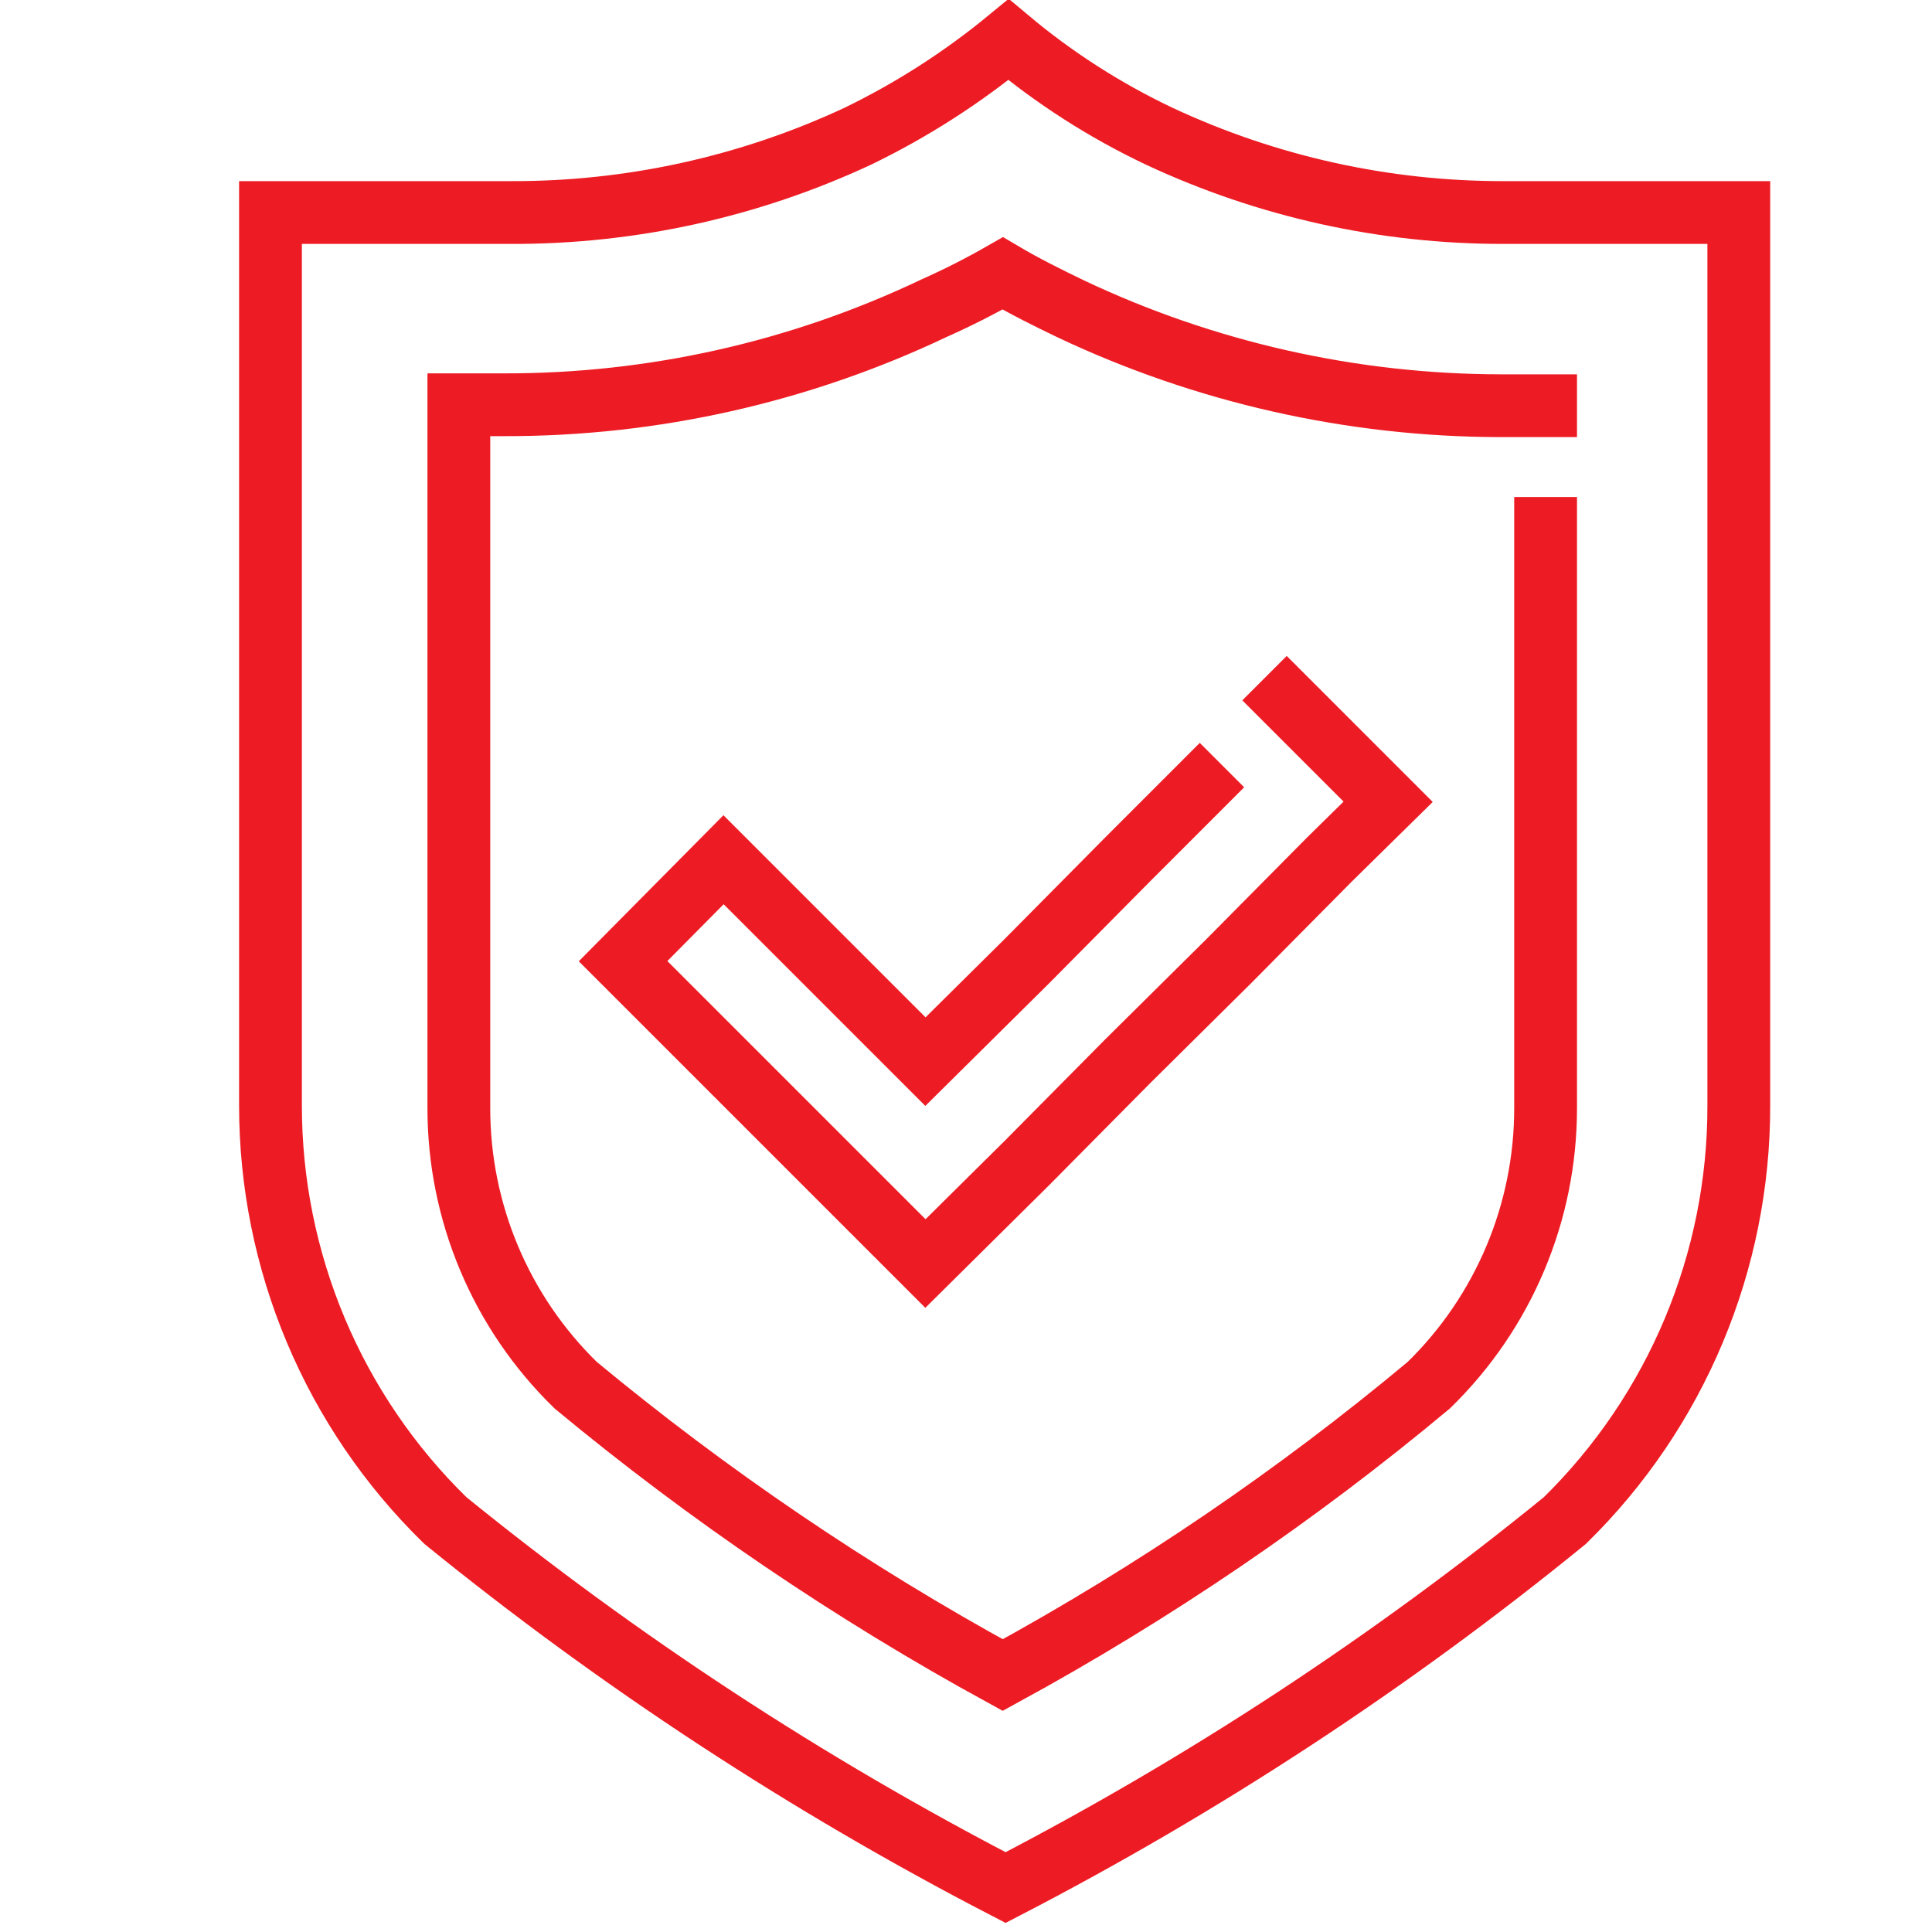
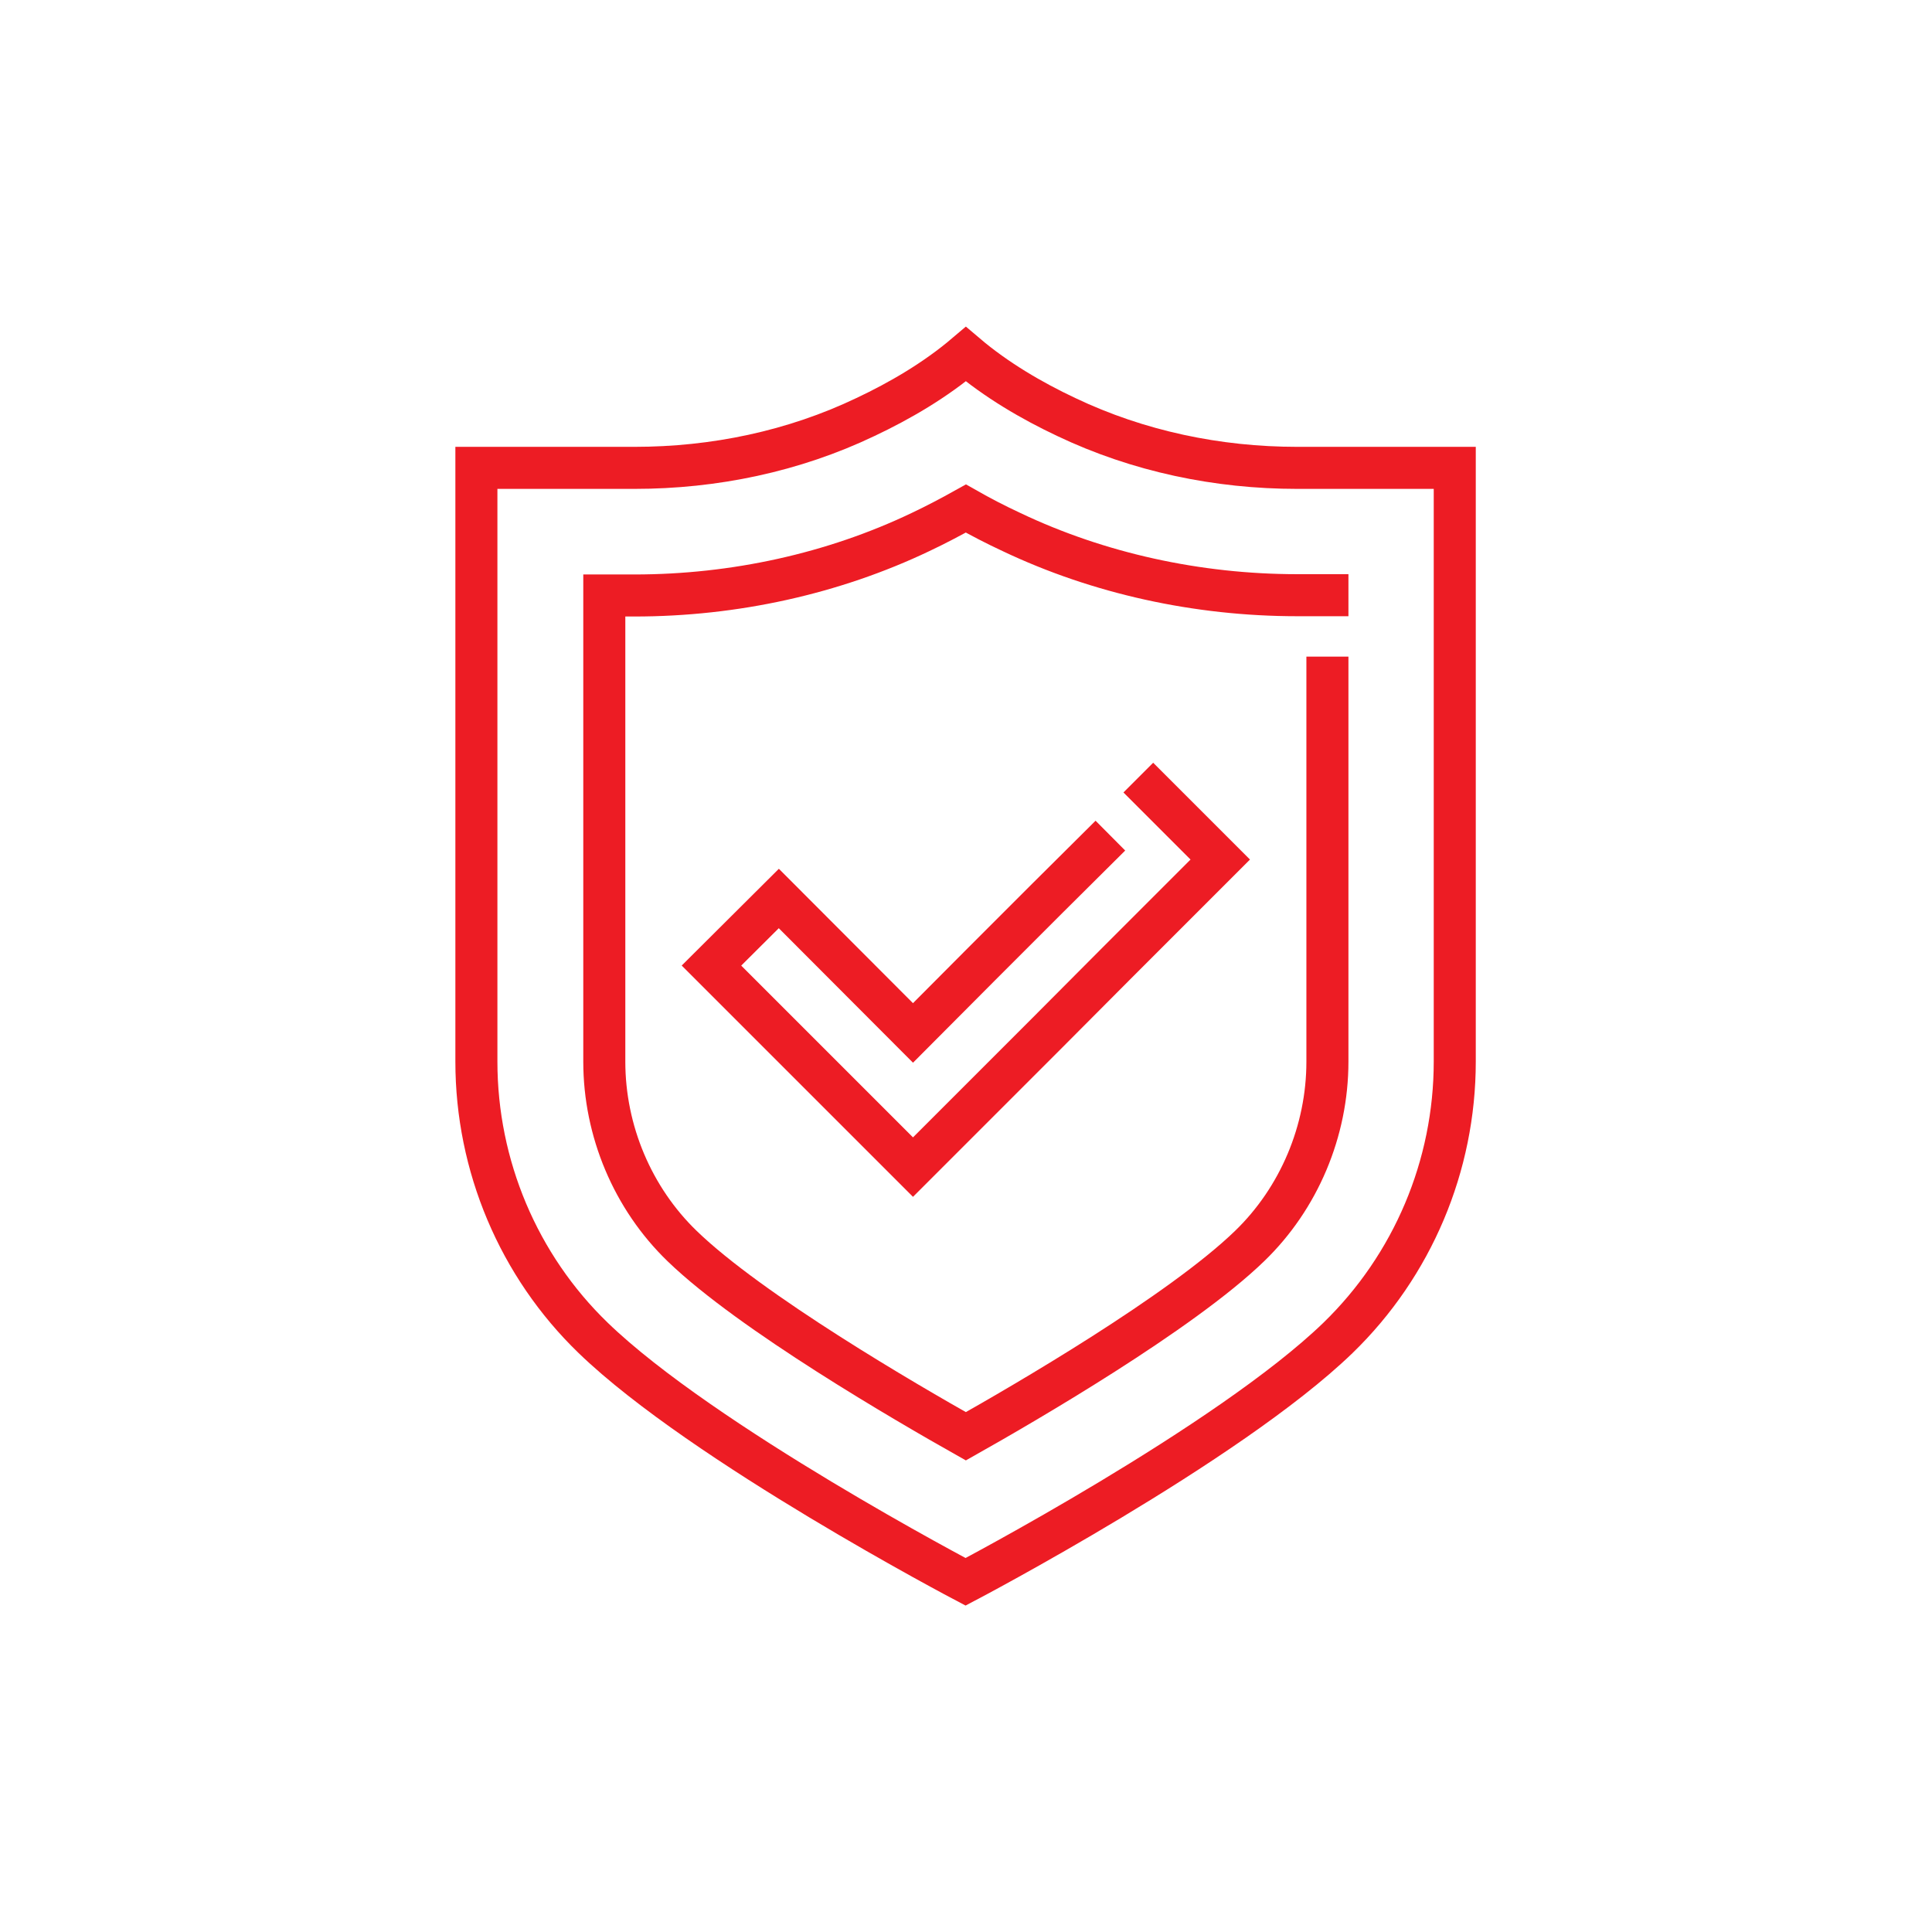
- <svg xmlns="http://www.w3.org/2000/svg" id="Proteccionespecializada" viewBox="0 0 20 20">
-   <defs>
-     <style>.cls-1{fill:none;stroke:#ed1c24;stroke-linecap:square;stroke-miterlimit:10;stroke-width:0.65px;}</style>
-   </defs>
-   <g id="_9" data-name="9">
-     <polyline class="cls-1" points="12.42 8.15 11.67 8.9 10.63 9.95 9.58 10.99 7.49 8.9 6.45 9.95 8.54 12.04 9.58 13.08 10.63 12.04 11.67 10.99 12.72 9.95 13.76 8.9 14.37 8.3 13.32 7.25" />
-     <path class="cls-1" d="M15.56,2.2A8.39,8.39,0,0,1,12,1.41a7.29,7.29,0,0,1-1.56-1,7.82,7.82,0,0,1-1.56,1,8.43,8.43,0,0,1-3.6.79H2.8v9.24a6,6,0,0,0,1.81,4.3,34,34,0,0,0,5.8,3.8,33.62,33.62,0,0,0,5.79-3.8A6,6,0,0,0,18,11.44V2.2Z" />
-     <path class="cls-1" d="M16,5.47v6a4,4,0,0,1-1.21,2.87,27.19,27.19,0,0,1-4.41,3,27.91,27.91,0,0,1-4.42-3,4,4,0,0,1-1.21-2.87V4.19h.47a10.31,10.31,0,0,0,4.45-1,7.86,7.86,0,0,0,.71-.36c.22.13.46.25.71.37a10.44,10.44,0,0,0,4.44,1H16" />
+ <svg xmlns="http://www.w3.org/2000/svg" version="1.1" x="0px" y="0px" viewBox="0 0 67.97 67.97" style="enable-background:new 0 0 67.97 67.97;" xml:space="preserve">
+   <style type="text/css">
+ 	.st0{display:none;}
+ 	.st1{display:inline;}
+ 	.st2{fill:none;stroke:#ED1C24;stroke-width:1.464;stroke-linecap:square;stroke-miterlimit:10;}
+ 	.st3{fill:none;stroke:#ED1C24;stroke-width:1.464;stroke-linecap:square;stroke-linejoin:round;stroke-miterlimit:10;}
+ 	.st4{fill:none;stroke:#ED1C24;stroke-width:1.464;stroke-miterlimit:10;}
+ 	.st5{fill:none;stroke:#ED1C24;stroke-width:1.719;stroke-miterlimit:10;}
+ 	.st6{fill:none;stroke:#ED1C24;stroke-width:1.719;stroke-linecap:square;stroke-miterlimit:10;}
+ 	.st7{fill:none;stroke:#ED1C24;stroke-width:1.605;stroke-linecap:square;stroke-miterlimit:10;}
+ 	.st8{fill:none;stroke:#ED1C24;stroke-width:1.321;stroke-linecap:square;stroke-miterlimit:10;}
+ 	.st9{fill:none;stroke:#ED1C24;stroke-width:1.321;stroke-linecap:square;stroke-linejoin:round;stroke-miterlimit:10;}
+ 	.st10{fill:none;stroke:#ED1C24;stroke-width:1.321;stroke-miterlimit:10;}
+ 	.st11{fill:none;stroke:#ED1C24;stroke-width:1.511;stroke-linecap:square;stroke-miterlimit:10;}
+ 	.st12{fill:none;stroke:#ED1C24;stroke-width:1.511;stroke-linecap:square;stroke-linejoin:round;stroke-miterlimit:10;}
+ 	.st13{fill:none;stroke:#ED1C24;stroke-width:1.511;stroke-miterlimit:10;}
+ 	.st14{fill:none;stroke:#ED1C24;stroke-width:1.399;stroke-linecap:square;stroke-miterlimit:10;}
+ 	.st15{fill:none;stroke:#ED1C24;stroke-width:1.399;stroke-miterlimit:10;}
+ 	.st16{fill:none;stroke:#ED1C24;stroke-width:1.902;stroke-linecap:square;stroke-miterlimit:10;}
+ 	.st17{fill:none;stroke:#ED1C24;stroke-width:1.479;stroke-linecap:square;stroke-miterlimit:10;}
+ </style>
+   <g id="SeguridadparaEventos" class="st0">
+     <g id="_x31_7_1_" class="st1">
+       <path class="st2" d="M39.86,22.29c0,5.26-2.63,10.23-5.88,10.23c-2.84,0-5.21-3.8-5.76-8.28c-0.08-0.64-0.34-3.94,4.36-4.81    c2.2-0.41,4.35-1.59,4.35-1.59s2.92,0.99,2.92,3.45L39.86,22.29z" />
+       <path class="st2" d="M25.3,37.44l5.95,8.44c1.33,1.89,4.13,1.89,5.46,0l4.47-6.34" />
+       <path class="st2" d="M49.11,55.75H18.85V44.84c0-4.39,3.56-7.96,7.96-7.96h14.35c4.39,0,7.96,3.56,7.96,7.96v8" />
+       <polyline class="st3" points="35.18,39.55 35.79,36.89 32.18,36.89 32.69,39.55   " />
+       <polyline class="st4" points="36.5,45.97 35.29,39.77 32.68,39.77 31.47,45.97   " />
+       <g>
+         <line class="st2" x1="37.94" y1="34.17" x2="38.37" y2="36.39" />
+         <line class="st2" x1="29.61" y1="36.35" x2="30.38" y2="31.3" />
+       </g>
+       <rect x="40.81" y="46.32" class="st2" width="5.22" height="2.6" />
+       <path class="st2" d="M27.78,31.57c-1.04,0.21-0.5,0.12-1.38,0.3c-2.09,0.41-3.81-1.63-3.04-3.61c0.83-2.16,1.3-4.86,1.56-7.93    c0.4-4.59,4.26-8.11,8.87-8.11c2.36,0,4.51,0.92,6.1,2.43c1.6,1.5,2.64,3.6,2.79,5.95c0.18,2.91,0.61,5.43,1.52,7.51    c0.88,2.01-0.88,4.17-3.02,3.72c-0.7-0.15-0.47-0.13-1.31-0.29" />
+     </g>
+   </g>
+   <g id="Respuestaaalertasdeemergencia" class="st0">
+     <g id="_x31_7" class="st1">
+       <polygon class="st5" points="51.21,55.62 16.76,55.62 16.76,51.29 20.11,44.94 47.86,44.94 51.21,51.29   " />
+       <path class="st5" d="M22.37,44.94V29.4c0-5.83,4.73-10.56,10.56-10.56h2.09c5.83,0,10.56,4.73,10.56,10.56v12.78" />
+       <line class="st6" x1="33.98" y1="13.02" x2="33.98" y2="12.34" />
+       <line class="st6" x1="24.16" y1="16.21" x2="23.76" y2="15.66" />
+       <line class="st6" x1="18.09" y1="24.56" x2="17.45" y2="24.36" />
+       <line class="st6" x1="51.21" y1="34.98" x2="50.53" y2="35" />
+       <line class="st6" x1="16.76" y1="34.98" x2="17.43" y2="35" />
+       <line class="st6" x1="50.52" y1="24.36" x2="49.88" y2="24.56" />
+       <line class="st6" x1="44.2" y1="15.66" x2="43.81" y2="16.21" />
+       <line class="st6" x1="33.98" y1="41.38" x2="33.98" y2="35.02" />
+       <circle class="st6" cx="33.98" cy="33.02" r="2" />
+       <line class="st5" x1="16.76" y1="51.29" x2="47.74" y2="51.29" />
+     </g>
+   </g>
+   <g id="Profesionalescertificados" class="st0">
+     <g id="_x31_9" class="st1">
+       <line class="st7" x1="12.29" y1="34.77" x2="55.68" y2="34.77" />
+       <g>
+         <ellipse transform="matrix(0.7071 -0.7071 0.7071 0.7071 -25.5406 30.8659)" class="st7" cx="24.49" cy="46.26" rx="6.21" ry="6.21" />
+         <ellipse transform="matrix(0.9229 -0.3851 0.3851 0.9229 -14.4619 20.3097)" class="st7" cx="43.48" cy="46.26" rx="6.21" ry="6.21" />
+         <line class="st7" x1="31.59" y1="46.26" x2="36.38" y2="46.26" />
+         <line class="st7" x1="42.4" y1="43.59" x2="40.81" y2="45.18" />
+         <line class="st7" x1="23.41" y1="43.59" x2="21.82" y2="45.18" />
+       </g>
+       <line class="st7" x1="18.2" y1="31.39" x2="46.86" y2="31.39" />
+       <path class="st7" d="M31.71,19.67L28,16.43c-1.98-1.73-5.07-0.95-5.99,1.51L17.1,31.12v3.66h33.77v-3.66l-4.85-13.03    c-0.93-2.5-4.1-3.26-6.06-1.45l-7.01,6.47" />
+     </g>
+   </g>
+   <g id="Consultoria" class="st0">
+     <g id="_x37_" class="st1">
+       <path class="st8" d="M17.52,24.31c1.13-0.37,2.22,1.96,6.06,0.85c0,0,1.38-2.43-1.44-3.76c-2.66-1.26-5.35-0.21-6.2,0.85    c-0.68,0.85-0.35,2.19-0.19,2.69c0.05,0.15,0.09,0.3,0.12,0.46l0.03,0.14c0.03,0.17,0.04,0.34,0.05,0.51    c0.09,2.91,1.72,5.59,3.71,5.59c2.05,0,3.71-2.84,3.71-5.85" />
+       <path class="st8" d="M23.43,34.13c0.7,0,1.35,0.18,1.93,0.49c0.28,0.15,0.54,0.33,0.77,0.54c0.07,0.06,0.14,0.13,0.2,0.19" />
+       <path class="st8" d="M16.17,34.13c-2.22,0-4.03,1.8-4.03,4.02v5.52h7.66" />
+       <g>
+         <line class="st8" x1="21.89" y1="31.64" x2="22.31" y2="33.85" />
+         <line class="st8" x1="17.3" y1="33.83" x2="17.69" y2="31.29" />
+       </g>
+       <path class="st8" d="M16.71,34.13L18,35.97c0.4,0.58,1.06,0.92,1.76,0.92l0,0c0.71,0,1.37-0.35,1.77-0.93l1.25-1.82" />
+       <g>
+         <path class="st8" d="M50.3,24.31c-1.13-0.37-2.22,1.96-6.06,0.85c0,0-1.38-2.43,1.44-3.76c2.66-1.26,5.35-0.21,6.2,0.85     c0.68,0.85,0.35,2.19,0.19,2.69c-0.05,0.15-0.09,0.3-0.12,0.46l-0.03,0.14c-0.03,0.17-0.04,0.34-0.05,0.51     c-0.09,2.91-1.72,5.59-3.71,5.59c-2.05,0-3.71-2.84-3.71-5.85" />
+         <path class="st8" d="M51.8,34.13c2.22,0,4.03,1.8,4.03,4.03l0,5.52" />
+         <path class="st8" d="M41.65,35.35c0.73-0.75,1.75-1.22,2.89-1.22" />
+         <line class="st8" x1="55.82" y1="43.68" x2="48.17" y2="43.68" />
+         <g>
+           <line class="st8" x1="50.25" y1="31.64" x2="50.67" y2="33.85" />
+           <line class="st8" x1="45.66" y1="33.83" x2="46.05" y2="31.29" />
+         </g>
+         <path class="st8" d="M45.07,34.13l1.28,1.84c0.4,0.58,1.06,0.92,1.76,0.92l0,0c0.71,0,1.37-0.35,1.77-0.93l1.25-1.82" />
+       </g>
+       <g>
+         <path class="st8" d="M36.86,22.43c-1.52-0.5-3,2.65-8.19,1.15c0,0-1.87-3.28,1.94-5.08c3.59-1.7,7.23-0.29,8.37,1.14     c0.98,1.23,0.39,3.23,0.21,3.77c-0.04,0.1-0.06,0.21-0.08,0.32l-0.1,0.57c-0.02,0.09-0.02,0.17-0.02,0.26     c-0.05,4.01-2.27,7.76-5.01,7.76c-2.77,0-5.01-3.83-5.01-7.89" />
+         <path class="st8" d="M45.66,50.24H22.31v-8.41c0-3.39,2.75-6.14,6.14-6.14h11.07c3.39,0,6.14,2.75,6.14,6.14v5.72" />
+         <polyline class="st9" points="35.06,38.09 35.61,35.69 32.36,35.69 32.82,38.09    " />
+         <polygon class="st10" points="36.25,43.86 35.16,38.29 32.81,38.29 31.73,43.86 33.99,45.75    " />
+         <g>
+           <line class="st8" x1="37.04" y1="33.59" x2="37.36" y2="35.31" />
+           <line class="st8" x1="30.61" y1="35.28" x2="31.13" y2="31.86" />
+         </g>
+       </g>
+     </g>
+   </g>
+   <g id="ProtecciónVIP" class="st0">
+     <g id="_x31_4_1_" class="st1">
+       <path class="st11" d="M40.68,21.21c0,5.43-3,10.55-6.7,10.55c-3.7,0-6.7-5.13-6.7-10.55" />
+       <path class="st11" d="M40.89,20.03c0,0,1.32-3.31-0.21-5.22c-1.53-1.91-6.39-3.81-11.19-1.53c-5.09,2.42-2.6,6.8-2.6,6.8    c6.93,2,8.91-2.2,10.95-1.54" />
+       <path class="st11" d="M25.03,36.84l6.14,8.71c1.37,1.95,4.26,1.95,5.63,0l4.61-6.54" />
+       <path class="st11" d="M49.59,55.73H18.37V44.48c0-4.53,3.67-8.21,8.21-8.21h14.8c4.53,0,8.21,3.67,8.21,8.21v8.23" />
+       <polyline class="st12" points="35.22,39.02 35.85,36.27 32.12,36.27 32.65,39.02   " />
+       <polyline class="st13" points="36.58,45.63 35.33,39.24 32.64,39.24 31.39,45.63   " />
+       <g>
+         <line class="st11" x1="38.07" y1="33.46" x2="38.5" y2="35.76" />
+         <line class="st11" x1="29.47" y1="35.72" x2="30.17" y2="31.14" />
+       </g>
+       <rect x="41.03" y="46" class="st11" width="5.38" height="2.69" />
+     </g>
+   </g>
+   <g id="Videovigilancia" class="st0">
+     <g id="_x31_5" class="st1">
+       <path class="st14" d="M48.5,23.66l2.39,5.67c0.87,2.05-0.09,4.41-2.14,5.28L21.52,46.11l-3.76-8.9" />
+       <path class="st14" d="M47.31,29.13l-21.67,9.15l-11.93-2.07L12.4,33.1l30.31-12.8c2.05-0.87,4.41,0.09,5.28,2.14l2.3,5.44" />
+       <line class="st15" x1="16.18" y1="40.09" x2="18.18" y2="44.81" />
+       <polyline class="st15" points="39.78,44.19 37.8,39.51 41.45,37.97 42.51,40.5   " />
+       <polyline class="st15" points="52.23,38.85 52.22,38.85 43.41,42.58   " />
+       <line class="st15" x1="50.28" y1="43.97" x2="44.96" y2="46.21" />
+       <path class="st14" d="M44.95,44.08c0.6,1.43-0.07,3.08-1.49,3.68c-1.43,0.6-3.08-0.07-3.68-1.49c-0.6-1.43,0.07-3.08,1.49-3.68    C42.7,41.99,44.34,42.66,44.95,44.08z" />
+       <rect x="52.22" y="36.3" class="st14" width="3.56" height="10.52" />
+     </g>
+   </g>
+   <g id="Monitoreoremoto" class="st0">
+     <g id="_x31_" class="st1">
+       <g>
+         <rect x="21.25" y="12.43" class="st16" width="25.47" height="43.1" />
+         <line class="st16" x1="21.25" y1="47.39" x2="41.8" y2="47.39" />
+         <line class="st16" x1="33.45" y1="51.59" x2="34.52" y2="51.59" />
+         <line class="st16" x1="31.67" y1="16.88" x2="36.29" y2="16.88" />
+       </g>
+       <g>
+         <polyline class="st16" points="37.43,30.67 36.21,31.89 34.99,33.11 33.78,34.33 32.56,35.55 30.12,33.11    " />
+         <ellipse transform="matrix(0.2711 -0.9625 0.9625 0.2711 -6.9672 56.7438)" class="st16" cx="33.98" cy="32.97" rx="7.97" ry="7.97" />
+       </g>
+     </g>
+   </g>
+   <g id="Proteccionespecializada">
+     <g id="_x39_">
+       <polyline class="st17" points="38.54,29.92 36.84,31.61 34.48,33.97 32.12,36.34 27.4,31.61 25.03,33.97 29.76,38.7 32.12,41.06     34.48,38.7 36.84,36.34 39.2,33.97 41.56,31.61 42.93,30.24 40.57,27.88   " />
+       <path class="st17" d="M45.64,16.46c-2.8,0-5.59-0.58-8.13-1.79c-1.21-0.57-2.46-1.3-3.53-2.21c-1.07,0.91-2.32,1.64-3.53,2.21    c-2.53,1.21-5.32,1.79-8.13,1.79h-5.56v20.89c0,3.66,1.48,7.18,4.11,9.72c3.86,3.73,13.1,8.58,13.1,8.58s9.24-4.85,13.1-8.58    c2.63-2.55,4.11-6.06,4.11-9.72V16.46H45.64z" />
+       <path class="st17" d="M46.7,23.84v13.51c0,2.44-1,4.81-2.74,6.49c-2.42,2.34-7.94,5.54-9.98,6.69c-2.04-1.15-7.56-4.35-9.98-6.69    c-1.74-1.68-2.74-4.05-2.74-6.49V20.95h1.06c3.52,0,7-0.77,10.06-2.23c0.55-0.26,1.08-0.54,1.6-0.83    c0.51,0.29,1.05,0.57,1.61,0.83c3.05,1.45,6.53,2.22,10.05,2.22h1.06" />
+     </g>
  </g>
</svg>
